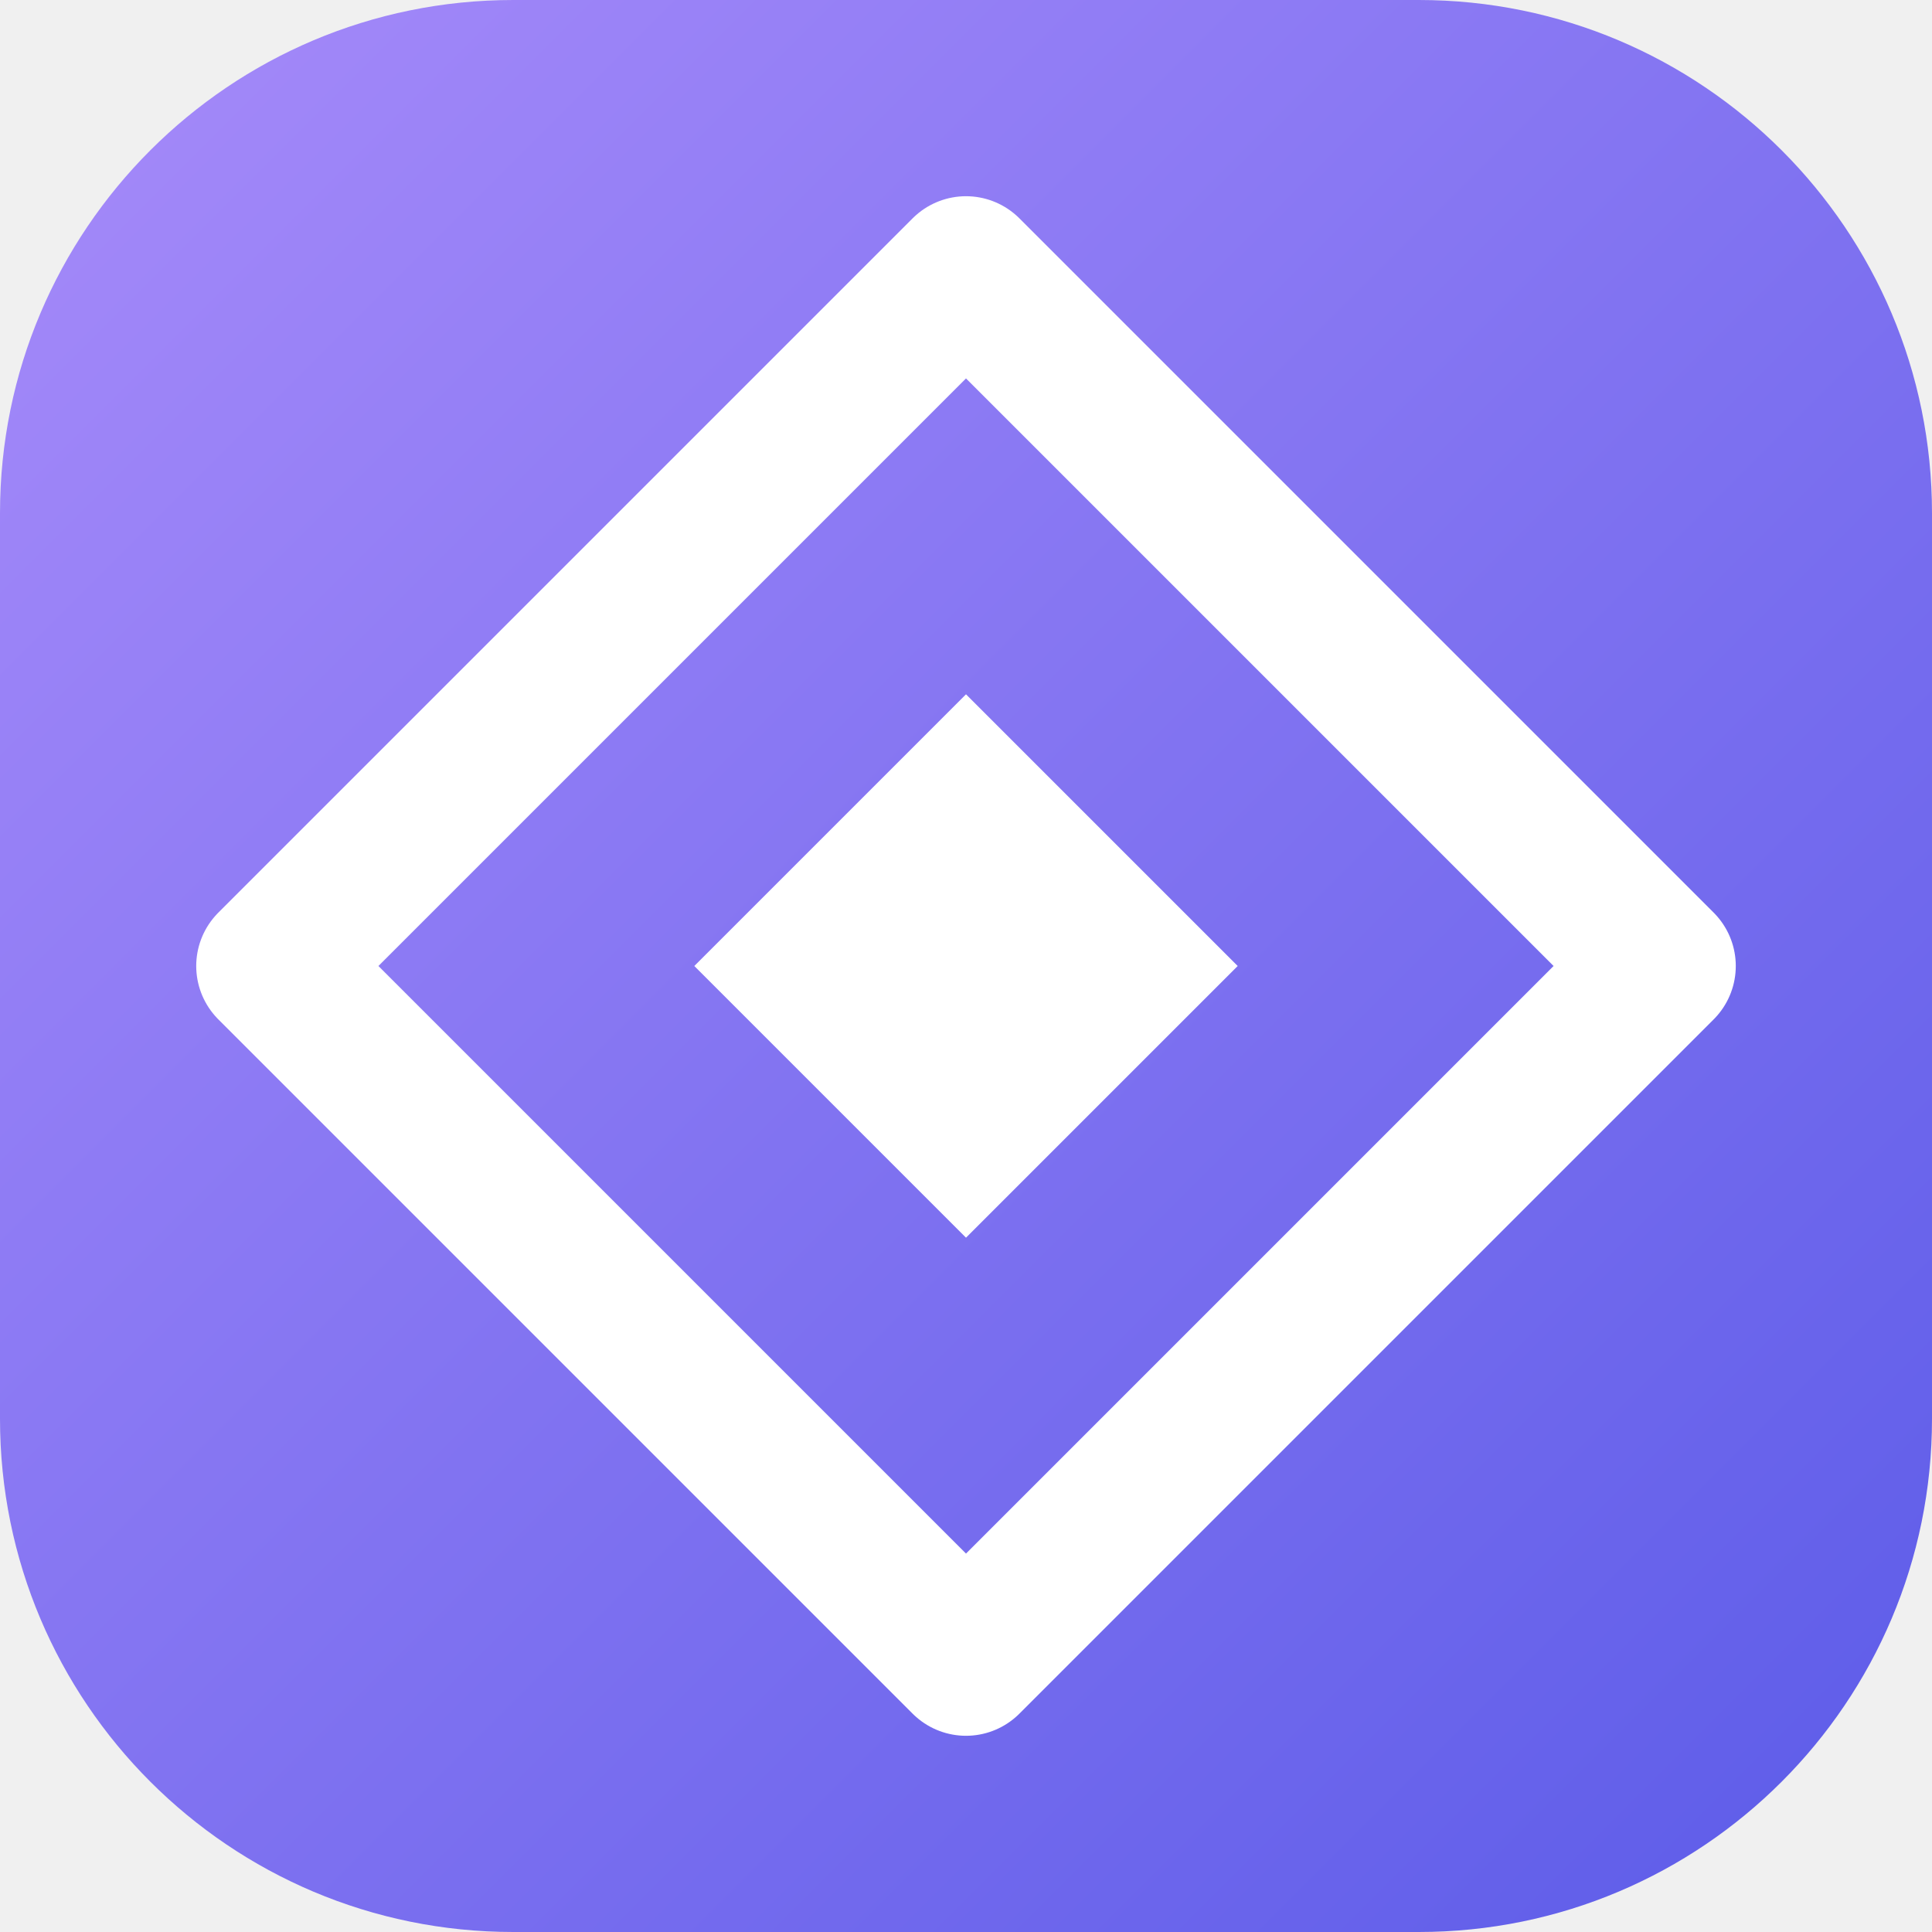
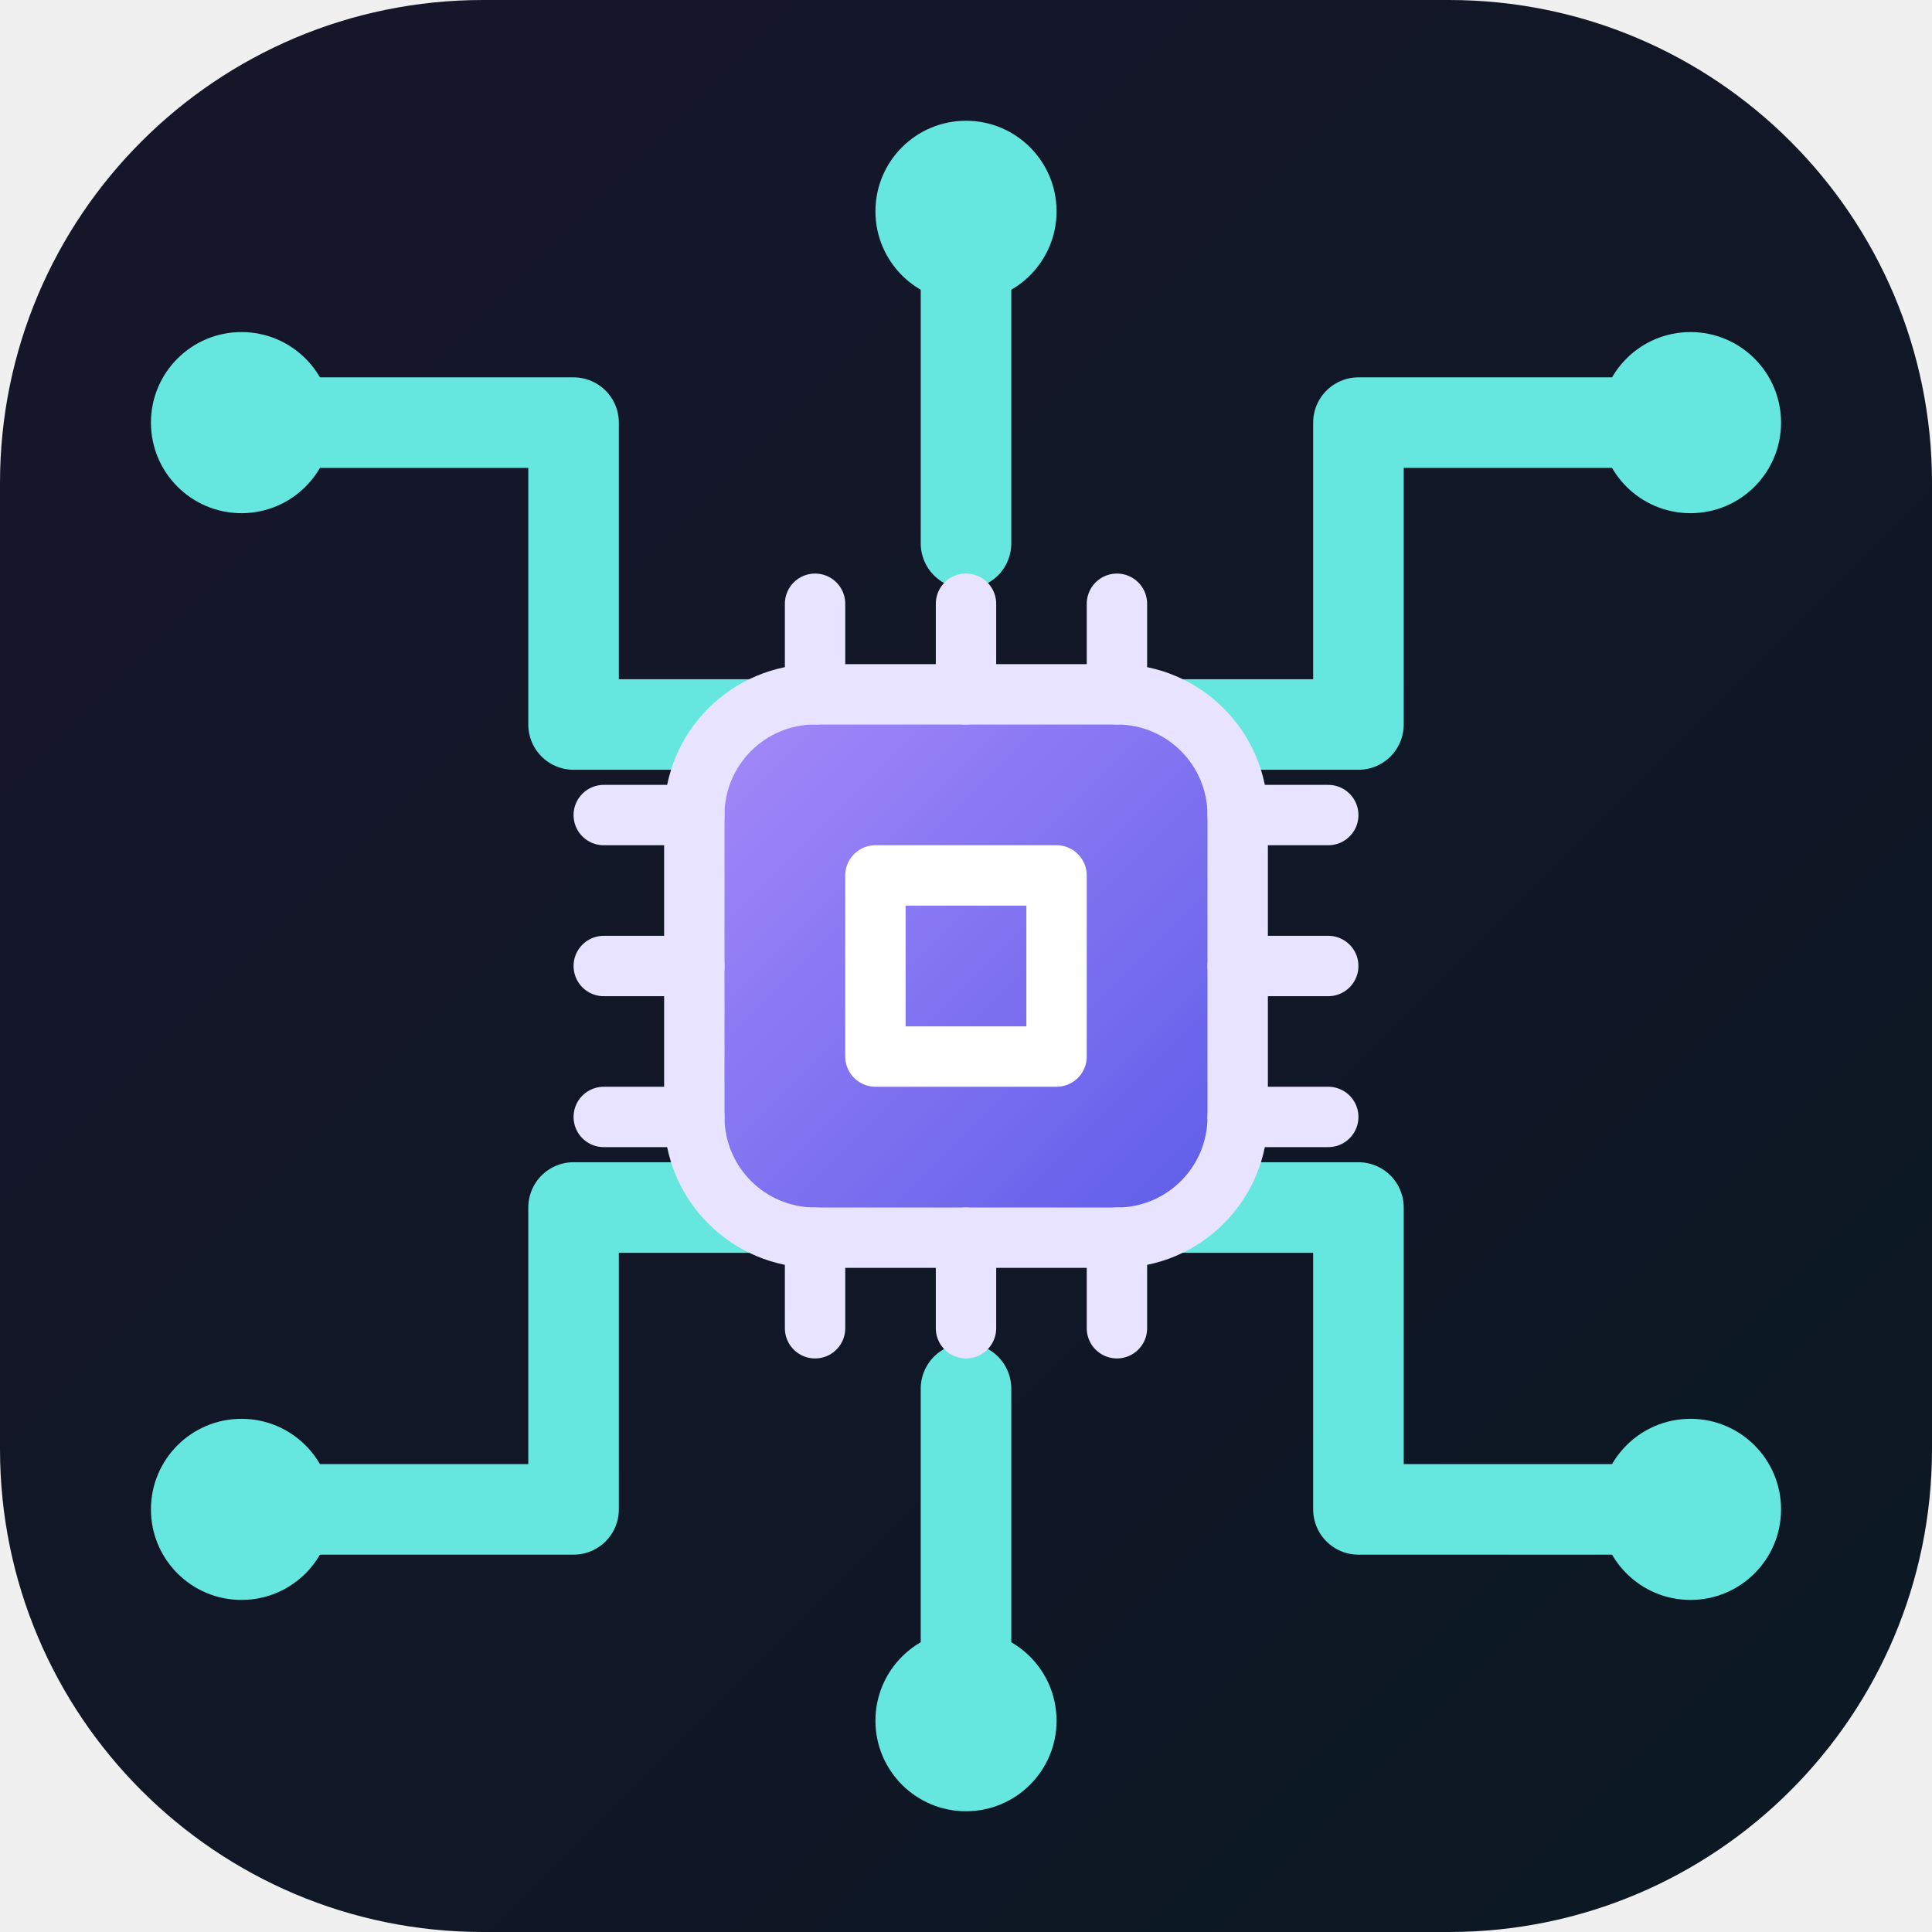
<svg xmlns="http://www.w3.org/2000/svg" viewBox="0 0 64 64">
  <defs>
-     <linearGradient id="g" x1="0" y1="0" x2="1" y2="1">
+     <linearGradient id="board" x1="0" y1="0" x2="1" y2="1">
+       <stop offset="0" stop-color="#17162b" />
+       <stop offset="1" stop-color="#0b1823" />
+     </linearGradient>
+     <linearGradient id="chip" x1="0" y1="0" x2="1" y2="1">
      <stop offset="0" stop-color="#a78bfa" />
      <stop offset="1" stop-color="#5b5be8" />
    </linearGradient>
  </defs>
-   <rect width="64" height="64" rx="17" fill="url(#g)" />
-   <path d="M32 9 55 32 32 55 9 32Z" fill="none" stroke="#fff" stroke-width="5" stroke-linejoin="round" />
-   <path d="M32 23 41 32 32 41 23 32Z" fill="#fff" />
+   <rect width="64" height="64" rx="16" fill="url(#board)" />
+   <g fill="none" stroke="#65e6df" stroke-width="3" stroke-linecap="round" stroke-linejoin="round">
+     <path d="M8 14h11v10h7" />
+     <path d="M56 14H45v10h-7" />
+     <path d="M8 50h11V40h7" />
+     <path d="M56 50H45V40h-7" />
+     <path d="M32 7v11m0 28v11" />
+   </g>
+   <g fill="#65e6df">
+     <circle cx="8" cy="14" r="3" />
+     <circle cx="56" cy="14" r="3" />
+     <circle cx="8" cy="50" r="3" />
+     <circle cx="56" cy="50" r="3" />
+     <circle cx="32" cy="7" r="3" />
+     <circle cx="32" cy="57" r="3" />
+   </g>
+   <rect x="23" y="23" width="18" height="18" rx="4" fill="url(#chip)" stroke="#e8e4ff" stroke-width="2" />
+   <path d="M29 29h6v6h-6z" fill="none" stroke="#fff" stroke-width="2" stroke-linejoin="round" />
+   <g stroke="#e8e4ff" stroke-width="2" stroke-linecap="round">
+     <path d="M27 20v3m5-3v3m5-3v3M27 41v3m5-3v3m5-3v3M20 27h3m-3 5h3m-3 5h3m18-10h3m-3 5h3m-3 5h3" />
+   </g>
</svg>
